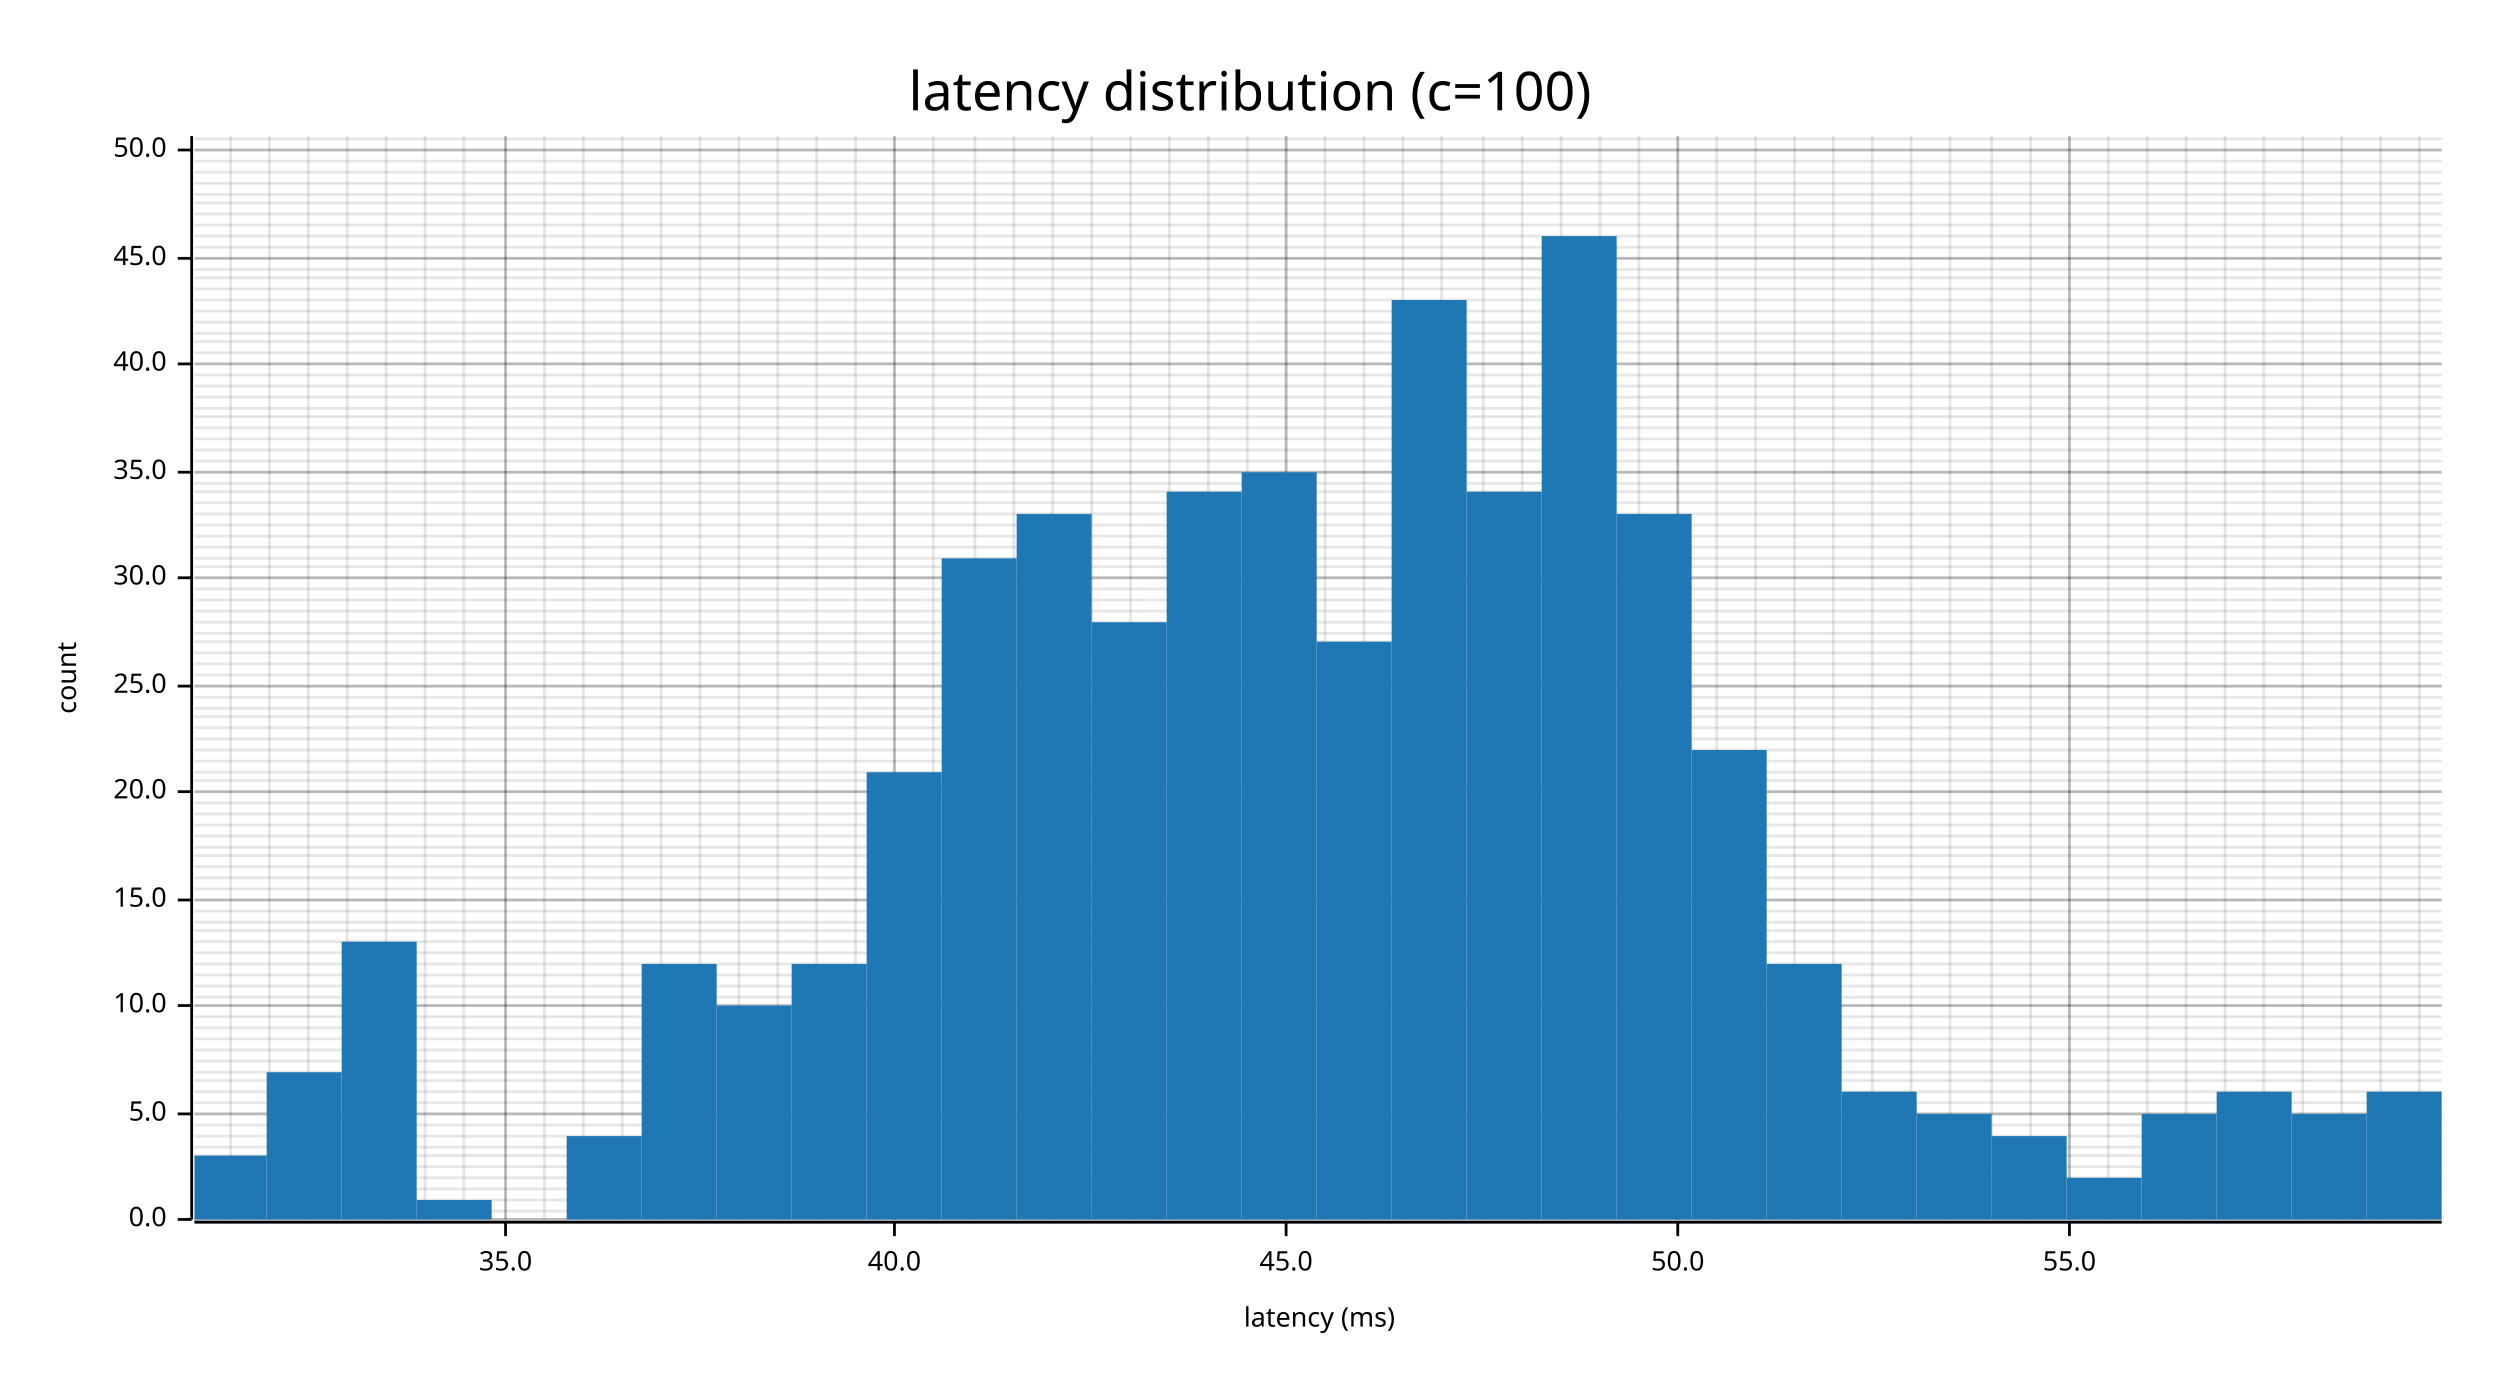
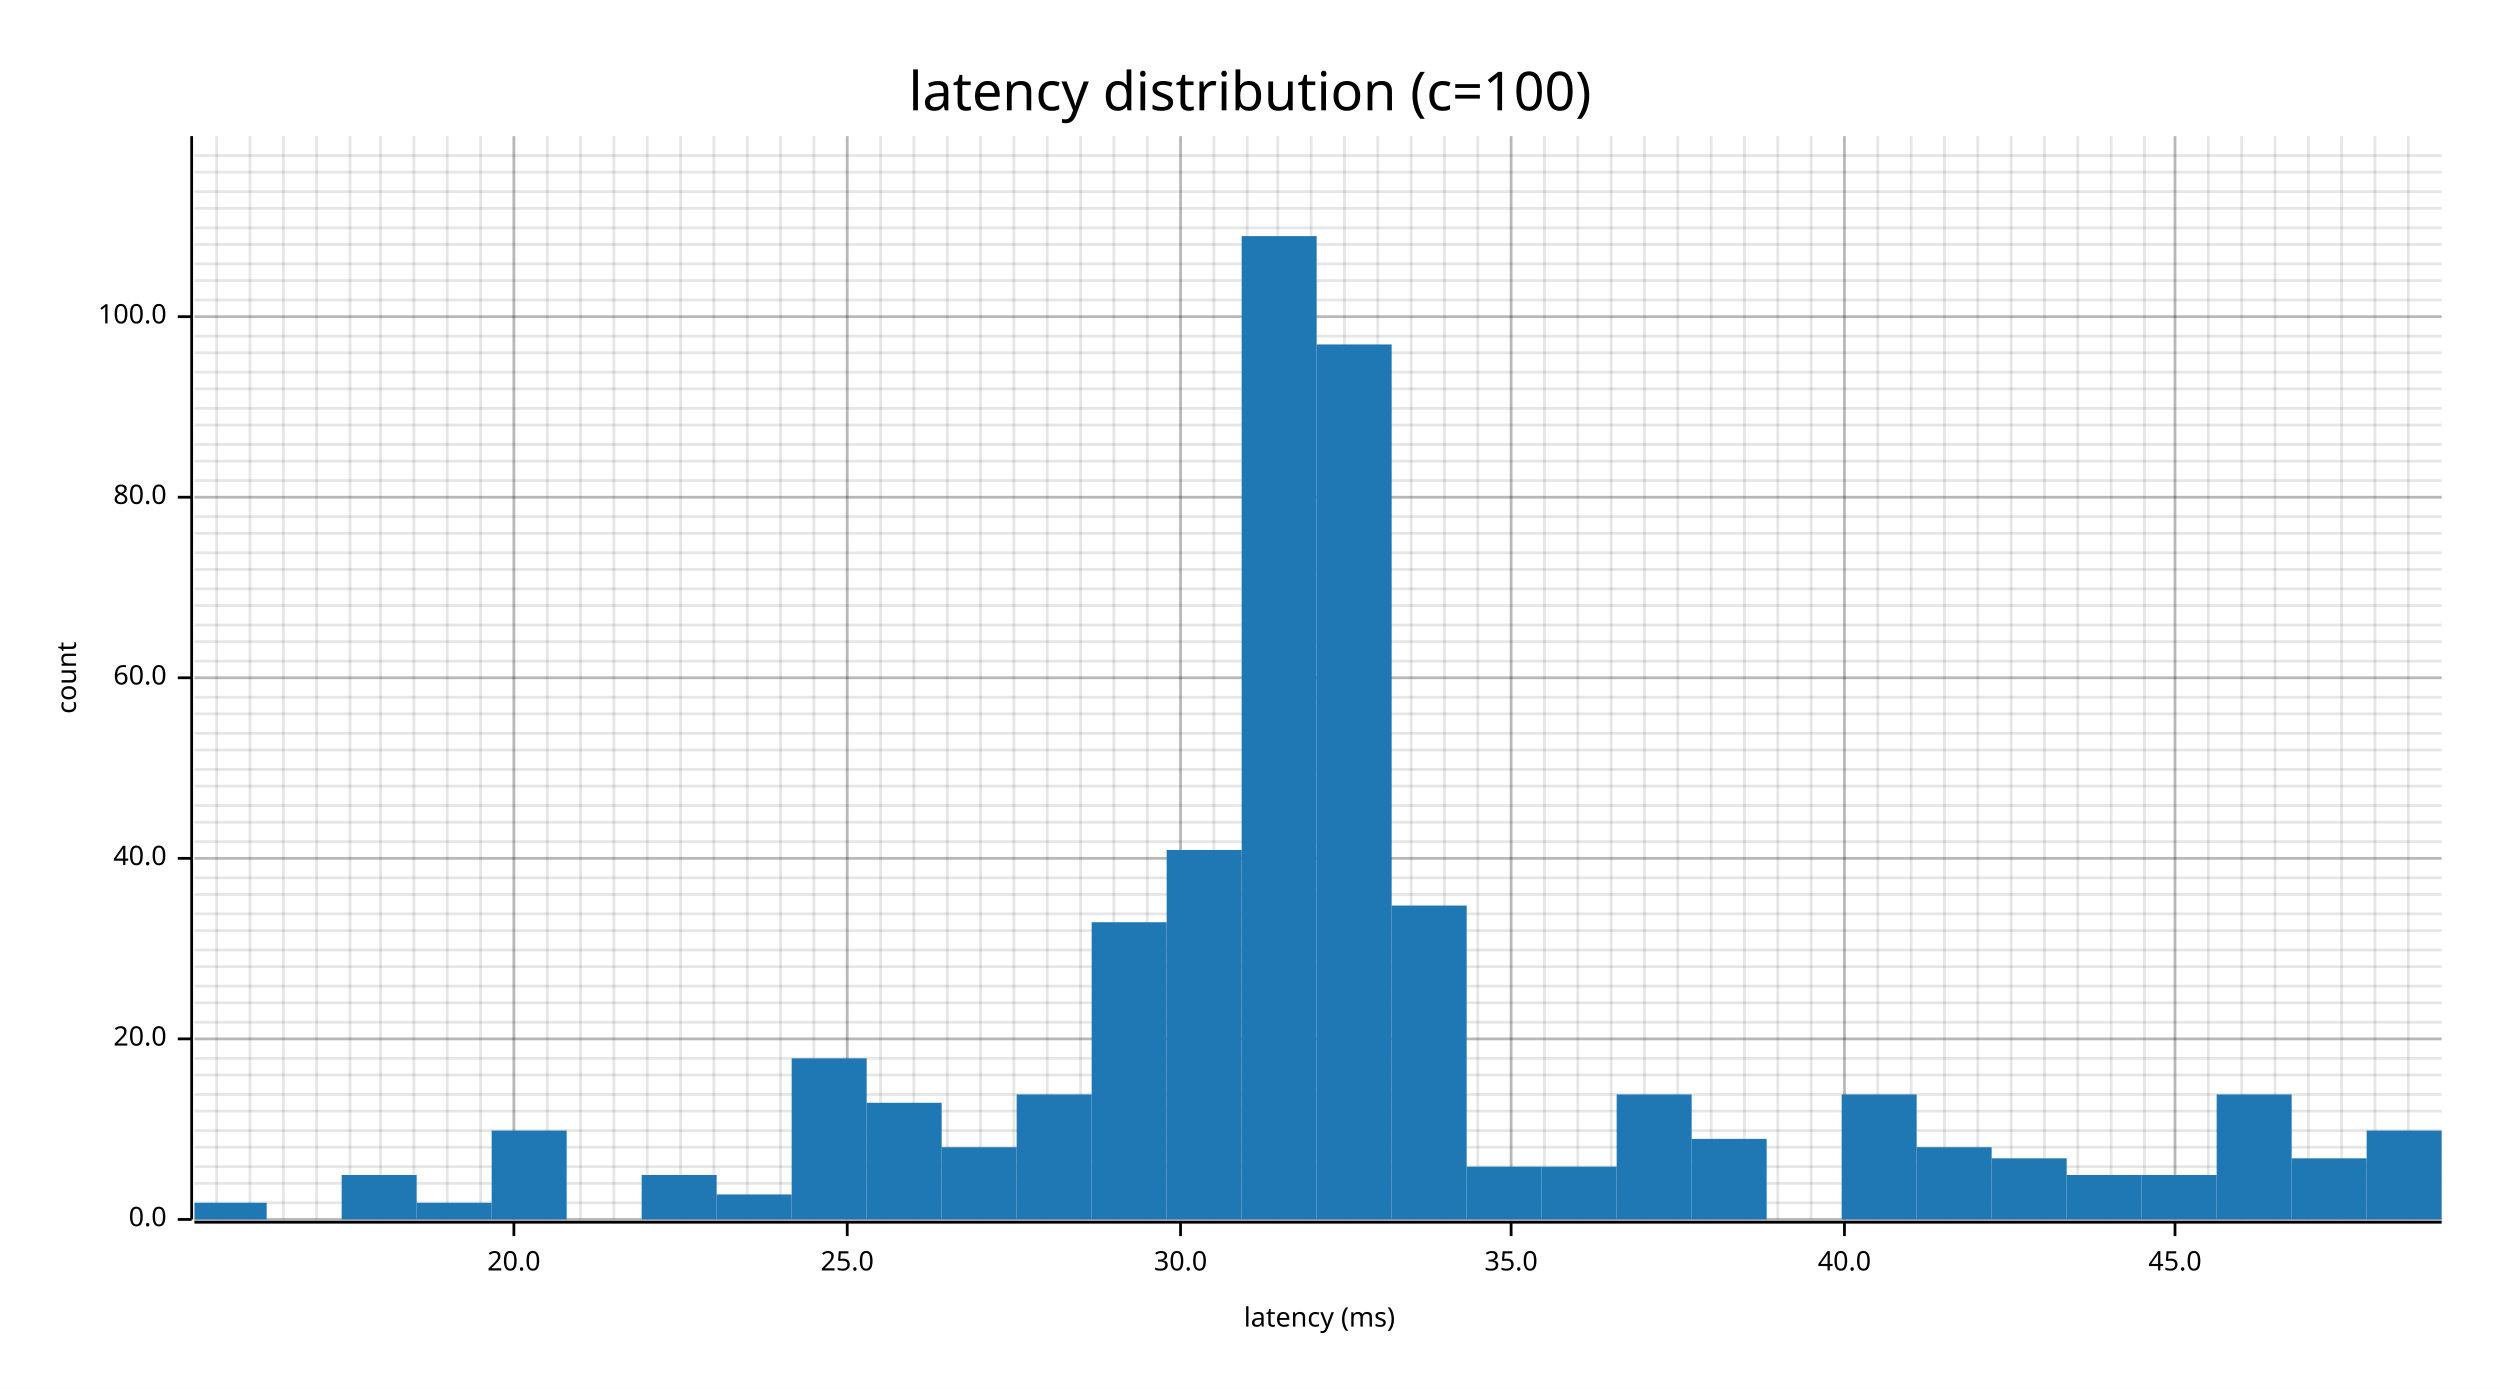
<svg xmlns="http://www.w3.org/2000/svg" width="900" height="500" viewBox="0 0 900 500">
  <rect x="0" y="0" width="900" height="500" opacity="1" fill="#FFFFFF" stroke="none" />
  <text x="450" y="25" dy="0.76em" text-anchor="middle" font-family="sans-serif" font-size="19.355" opacity="1" fill="#000000">
latency distribution (c=100)
</text>
-   <line opacity="0.1" stroke="#000000" stroke-width="1" x1="83" y1="439" x2="83" y2="49" />
-   <line opacity="0.1" stroke="#000000" stroke-width="1" x1="97" y1="439" x2="97" y2="49" />
-   <line opacity="0.1" stroke="#000000" stroke-width="1" x1="111" y1="439" x2="111" y2="49" />
-   <line opacity="0.1" stroke="#000000" stroke-width="1" x1="125" y1="439" x2="125" y2="49" />
-   <line opacity="0.1" stroke="#000000" stroke-width="1" x1="139" y1="439" x2="139" y2="49" />
-   <line opacity="0.1" stroke="#000000" stroke-width="1" x1="153" y1="439" x2="153" y2="49" />
-   <line opacity="0.1" stroke="#000000" stroke-width="1" x1="167" y1="439" x2="167" y2="49" />
-   <line opacity="0.1" stroke="#000000" stroke-width="1" x1="182" y1="439" x2="182" y2="49" />
-   <line opacity="0.1" stroke="#000000" stroke-width="1" x1="196" y1="439" x2="196" y2="49" />
-   <line opacity="0.1" stroke="#000000" stroke-width="1" x1="210" y1="439" x2="210" y2="49" />
-   <line opacity="0.1" stroke="#000000" stroke-width="1" x1="224" y1="439" x2="224" y2="49" />
-   <line opacity="0.1" stroke="#000000" stroke-width="1" x1="238" y1="439" x2="238" y2="49" />
-   <line opacity="0.1" stroke="#000000" stroke-width="1" x1="252" y1="439" x2="252" y2="49" />
-   <line opacity="0.1" stroke="#000000" stroke-width="1" x1="266" y1="439" x2="266" y2="49" />
-   <line opacity="0.1" stroke="#000000" stroke-width="1" x1="280" y1="439" x2="280" y2="49" />
-   <line opacity="0.1" stroke="#000000" stroke-width="1" x1="294" y1="439" x2="294" y2="49" />
-   <line opacity="0.1" stroke="#000000" stroke-width="1" x1="308" y1="439" x2="308" y2="49" />
-   <line opacity="0.1" stroke="#000000" stroke-width="1" x1="322" y1="439" x2="322" y2="49" />
-   <line opacity="0.1" stroke="#000000" stroke-width="1" x1="336" y1="439" x2="336" y2="49" />
-   <line opacity="0.1" stroke="#000000" stroke-width="1" x1="351" y1="439" x2="351" y2="49" />
+   <line opacity="0.1" stroke="#000000" stroke-width="1" x1="78" y1="439" x2="78" y2="49" />
+   <line opacity="0.1" stroke="#000000" stroke-width="1" x1="90" y1="439" x2="90" y2="49" />
+   <line opacity="0.1" stroke="#000000" stroke-width="1" x1="102" y1="439" x2="102" y2="49" />
+   <line opacity="0.1" stroke="#000000" stroke-width="1" x1="114" y1="439" x2="114" y2="49" />
+   <line opacity="0.1" stroke="#000000" stroke-width="1" x1="126" y1="439" x2="126" y2="49" />
+   <line opacity="0.1" stroke="#000000" stroke-width="1" x1="137" y1="439" x2="137" y2="49" />
+   <line opacity="0.1" stroke="#000000" stroke-width="1" x1="149" y1="439" x2="149" y2="49" />
+   <line opacity="0.1" stroke="#000000" stroke-width="1" x1="161" y1="439" x2="161" y2="49" />
+   <line opacity="0.1" stroke="#000000" stroke-width="1" x1="173" y1="439" x2="173" y2="49" />
+   <line opacity="0.1" stroke="#000000" stroke-width="1" x1="185" y1="439" x2="185" y2="49" />
+   <line opacity="0.1" stroke="#000000" stroke-width="1" x1="197" y1="439" x2="197" y2="49" />
+   <line opacity="0.1" stroke="#000000" stroke-width="1" x1="209" y1="439" x2="209" y2="49" />
+   <line opacity="0.1" stroke="#000000" stroke-width="1" x1="221" y1="439" x2="221" y2="49" />
+   <line opacity="0.1" stroke="#000000" stroke-width="1" x1="233" y1="439" x2="233" y2="49" />
+   <line opacity="0.1" stroke="#000000" stroke-width="1" x1="245" y1="439" x2="245" y2="49" />
+   <line opacity="0.1" stroke="#000000" stroke-width="1" x1="257" y1="439" x2="257" y2="49" />
+   <line opacity="0.1" stroke="#000000" stroke-width="1" x1="269" y1="439" x2="269" y2="49" />
+   <line opacity="0.1" stroke="#000000" stroke-width="1" x1="281" y1="439" x2="281" y2="49" />
+   <line opacity="0.1" stroke="#000000" stroke-width="1" x1="293" y1="439" x2="293" y2="49" />
+   <line opacity="0.1" stroke="#000000" stroke-width="1" x1="305" y1="439" x2="305" y2="49" />
+   <line opacity="0.1" stroke="#000000" stroke-width="1" x1="317" y1="439" x2="317" y2="49" />
+   <line opacity="0.1" stroke="#000000" stroke-width="1" x1="329" y1="439" x2="329" y2="49" />
+   <line opacity="0.1" stroke="#000000" stroke-width="1" x1="341" y1="439" x2="341" y2="49" />
+   <line opacity="0.1" stroke="#000000" stroke-width="1" x1="353" y1="439" x2="353" y2="49" />
  <line opacity="0.1" stroke="#000000" stroke-width="1" x1="365" y1="439" x2="365" y2="49" />
-   <line opacity="0.1" stroke="#000000" stroke-width="1" x1="379" y1="439" x2="379" y2="49" />
-   <line opacity="0.1" stroke="#000000" stroke-width="1" x1="393" y1="439" x2="393" y2="49" />
-   <line opacity="0.1" stroke="#000000" stroke-width="1" x1="407" y1="439" x2="407" y2="49" />
-   <line opacity="0.1" stroke="#000000" stroke-width="1" x1="421" y1="439" x2="421" y2="49" />
-   <line opacity="0.1" stroke="#000000" stroke-width="1" x1="435" y1="439" x2="435" y2="49" />
+   <line opacity="0.1" stroke="#000000" stroke-width="1" x1="377" y1="439" x2="377" y2="49" />
+   <line opacity="0.1" stroke="#000000" stroke-width="1" x1="389" y1="439" x2="389" y2="49" />
+   <line opacity="0.1" stroke="#000000" stroke-width="1" x1="401" y1="439" x2="401" y2="49" />
+   <line opacity="0.1" stroke="#000000" stroke-width="1" x1="413" y1="439" x2="413" y2="49" />
+   <line opacity="0.1" stroke="#000000" stroke-width="1" x1="425" y1="439" x2="425" y2="49" />
+   <line opacity="0.1" stroke="#000000" stroke-width="1" x1="437" y1="439" x2="437" y2="49" />
  <line opacity="0.1" stroke="#000000" stroke-width="1" x1="449" y1="439" x2="449" y2="49" />
-   <line opacity="0.1" stroke="#000000" stroke-width="1" x1="463" y1="439" x2="463" y2="49" />
-   <line opacity="0.1" stroke="#000000" stroke-width="1" x1="477" y1="439" x2="477" y2="49" />
-   <line opacity="0.1" stroke="#000000" stroke-width="1" x1="491" y1="439" x2="491" y2="49" />
-   <line opacity="0.1" stroke="#000000" stroke-width="1" x1="505" y1="439" x2="505" y2="49" />
-   <line opacity="0.1" stroke="#000000" stroke-width="1" x1="519" y1="439" x2="519" y2="49" />
-   <line opacity="0.1" stroke="#000000" stroke-width="1" x1="534" y1="439" x2="534" y2="49" />
-   <line opacity="0.1" stroke="#000000" stroke-width="1" x1="548" y1="439" x2="548" y2="49" />
-   <line opacity="0.1" stroke="#000000" stroke-width="1" x1="562" y1="439" x2="562" y2="49" />
-   <line opacity="0.1" stroke="#000000" stroke-width="1" x1="576" y1="439" x2="576" y2="49" />
-   <line opacity="0.1" stroke="#000000" stroke-width="1" x1="590" y1="439" x2="590" y2="49" />
+   <line opacity="0.1" stroke="#000000" stroke-width="1" x1="460" y1="439" x2="460" y2="49" />
+   <line opacity="0.1" stroke="#000000" stroke-width="1" x1="472" y1="439" x2="472" y2="49" />
+   <line opacity="0.1" stroke="#000000" stroke-width="1" x1="484" y1="439" x2="484" y2="49" />
+   <line opacity="0.1" stroke="#000000" stroke-width="1" x1="496" y1="439" x2="496" y2="49" />
+   <line opacity="0.1" stroke="#000000" stroke-width="1" x1="508" y1="439" x2="508" y2="49" />
+   <line opacity="0.1" stroke="#000000" stroke-width="1" x1="520" y1="439" x2="520" y2="49" />
+   <line opacity="0.1" stroke="#000000" stroke-width="1" x1="532" y1="439" x2="532" y2="49" />
+   <line opacity="0.1" stroke="#000000" stroke-width="1" x1="544" y1="439" x2="544" y2="49" />
+   <line opacity="0.1" stroke="#000000" stroke-width="1" x1="556" y1="439" x2="556" y2="49" />
+   <line opacity="0.1" stroke="#000000" stroke-width="1" x1="568" y1="439" x2="568" y2="49" />
+   <line opacity="0.1" stroke="#000000" stroke-width="1" x1="580" y1="439" x2="580" y2="49" />
+   <line opacity="0.1" stroke="#000000" stroke-width="1" x1="592" y1="439" x2="592" y2="49" />
  <line opacity="0.1" stroke="#000000" stroke-width="1" x1="604" y1="439" x2="604" y2="49" />
-   <line opacity="0.1" stroke="#000000" stroke-width="1" x1="618" y1="439" x2="618" y2="49" />
-   <line opacity="0.1" stroke="#000000" stroke-width="1" x1="632" y1="439" x2="632" y2="49" />
-   <line opacity="0.1" stroke="#000000" stroke-width="1" x1="646" y1="439" x2="646" y2="49" />
-   <line opacity="0.1" stroke="#000000" stroke-width="1" x1="660" y1="439" x2="660" y2="49" />
-   <line opacity="0.1" stroke="#000000" stroke-width="1" x1="674" y1="439" x2="674" y2="49" />
+   <line opacity="0.1" stroke="#000000" stroke-width="1" x1="616" y1="439" x2="616" y2="49" />
+   <line opacity="0.1" stroke="#000000" stroke-width="1" x1="628" y1="439" x2="628" y2="49" />
+   <line opacity="0.1" stroke="#000000" stroke-width="1" x1="640" y1="439" x2="640" y2="49" />
+   <line opacity="0.1" stroke="#000000" stroke-width="1" x1="652" y1="439" x2="652" y2="49" />
+   <line opacity="0.1" stroke="#000000" stroke-width="1" x1="664" y1="439" x2="664" y2="49" />
+   <line opacity="0.1" stroke="#000000" stroke-width="1" x1="676" y1="439" x2="676" y2="49" />
  <line opacity="0.1" stroke="#000000" stroke-width="1" x1="688" y1="439" x2="688" y2="49" />
-   <line opacity="0.1" stroke="#000000" stroke-width="1" x1="702" y1="439" x2="702" y2="49" />
-   <line opacity="0.1" stroke="#000000" stroke-width="1" x1="717" y1="439" x2="717" y2="49" />
-   <line opacity="0.1" stroke="#000000" stroke-width="1" x1="731" y1="439" x2="731" y2="49" />
-   <line opacity="0.1" stroke="#000000" stroke-width="1" x1="745" y1="439" x2="745" y2="49" />
-   <line opacity="0.1" stroke="#000000" stroke-width="1" x1="759" y1="439" x2="759" y2="49" />
-   <line opacity="0.1" stroke="#000000" stroke-width="1" x1="773" y1="439" x2="773" y2="49" />
-   <line opacity="0.1" stroke="#000000" stroke-width="1" x1="787" y1="439" x2="787" y2="49" />
-   <line opacity="0.1" stroke="#000000" stroke-width="1" x1="801" y1="439" x2="801" y2="49" />
-   <line opacity="0.1" stroke="#000000" stroke-width="1" x1="815" y1="439" x2="815" y2="49" />
-   <line opacity="0.1" stroke="#000000" stroke-width="1" x1="829" y1="439" x2="829" y2="49" />
+   <line opacity="0.1" stroke="#000000" stroke-width="1" x1="700" y1="439" x2="700" y2="49" />
+   <line opacity="0.1" stroke="#000000" stroke-width="1" x1="712" y1="439" x2="712" y2="49" />
+   <line opacity="0.1" stroke="#000000" stroke-width="1" x1="724" y1="439" x2="724" y2="49" />
+   <line opacity="0.1" stroke="#000000" stroke-width="1" x1="736" y1="439" x2="736" y2="49" />
+   <line opacity="0.1" stroke="#000000" stroke-width="1" x1="748" y1="439" x2="748" y2="49" />
+   <line opacity="0.1" stroke="#000000" stroke-width="1" x1="760" y1="439" x2="760" y2="49" />
+   <line opacity="0.1" stroke="#000000" stroke-width="1" x1="772" y1="439" x2="772" y2="49" />
+   <line opacity="0.1" stroke="#000000" stroke-width="1" x1="783" y1="439" x2="783" y2="49" />
+   <line opacity="0.1" stroke="#000000" stroke-width="1" x1="795" y1="439" x2="795" y2="49" />
+   <line opacity="0.1" stroke="#000000" stroke-width="1" x1="807" y1="439" x2="807" y2="49" />
+   <line opacity="0.1" stroke="#000000" stroke-width="1" x1="819" y1="439" x2="819" y2="49" />
+   <line opacity="0.1" stroke="#000000" stroke-width="1" x1="831" y1="439" x2="831" y2="49" />
  <line opacity="0.1" stroke="#000000" stroke-width="1" x1="843" y1="439" x2="843" y2="49" />
-   <line opacity="0.1" stroke="#000000" stroke-width="1" x1="857" y1="439" x2="857" y2="49" />
-   <line opacity="0.1" stroke="#000000" stroke-width="1" x1="871" y1="439" x2="871" y2="49" />
+   <line opacity="0.1" stroke="#000000" stroke-width="1" x1="855" y1="439" x2="855" y2="49" />
+   <line opacity="0.1" stroke="#000000" stroke-width="1" x1="867" y1="439" x2="867" y2="49" />
  <line opacity="0.1" stroke="#000000" stroke-width="1" x1="70" y1="439" x2="879" y2="439" />
-   <line opacity="0.1" stroke="#000000" stroke-width="1" x1="70" y1="436" x2="879" y2="436" />
-   <line opacity="0.1" stroke="#000000" stroke-width="1" x1="70" y1="432" x2="879" y2="432" />
-   <line opacity="0.1" stroke="#000000" stroke-width="1" x1="70" y1="428" x2="879" y2="428" />
-   <line opacity="0.1" stroke="#000000" stroke-width="1" x1="70" y1="424" x2="879" y2="424" />
+   <line opacity="0.1" stroke="#000000" stroke-width="1" x1="70" y1="433" x2="879" y2="433" />
+   <line opacity="0.1" stroke="#000000" stroke-width="1" x1="70" y1="426" x2="879" y2="426" />
  <line opacity="0.1" stroke="#000000" stroke-width="1" x1="70" y1="420" x2="879" y2="420" />
-   <line opacity="0.1" stroke="#000000" stroke-width="1" x1="70" y1="416" x2="879" y2="416" />
  <line opacity="0.1" stroke="#000000" stroke-width="1" x1="70" y1="413" x2="879" y2="413" />
-   <line opacity="0.1" stroke="#000000" stroke-width="1" x1="70" y1="409" x2="879" y2="409" />
-   <line opacity="0.1" stroke="#000000" stroke-width="1" x1="70" y1="405" x2="879" y2="405" />
-   <line opacity="0.1" stroke="#000000" stroke-width="1" x1="70" y1="401" x2="879" y2="401" />
-   <line opacity="0.1" stroke="#000000" stroke-width="1" x1="70" y1="397" x2="879" y2="397" />
-   <line opacity="0.1" stroke="#000000" stroke-width="1" x1="70" y1="393" x2="879" y2="393" />
-   <line opacity="0.1" stroke="#000000" stroke-width="1" x1="70" y1="389" x2="879" y2="389" />
-   <line opacity="0.1" stroke="#000000" stroke-width="1" x1="70" y1="386" x2="879" y2="386" />
-   <line opacity="0.1" stroke="#000000" stroke-width="1" x1="70" y1="382" x2="879" y2="382" />
-   <line opacity="0.1" stroke="#000000" stroke-width="1" x1="70" y1="378" x2="879" y2="378" />
+   <line opacity="0.1" stroke="#000000" stroke-width="1" x1="70" y1="407" x2="879" y2="407" />
+   <line opacity="0.1" stroke="#000000" stroke-width="1" x1="70" y1="400" x2="879" y2="400" />
+   <line opacity="0.1" stroke="#000000" stroke-width="1" x1="70" y1="394" x2="879" y2="394" />
+   <line opacity="0.1" stroke="#000000" stroke-width="1" x1="70" y1="387" x2="879" y2="387" />
+   <line opacity="0.1" stroke="#000000" stroke-width="1" x1="70" y1="381" x2="879" y2="381" />
  <line opacity="0.1" stroke="#000000" stroke-width="1" x1="70" y1="374" x2="879" y2="374" />
-   <line opacity="0.1" stroke="#000000" stroke-width="1" x1="70" y1="370" x2="879" y2="370" />
-   <line opacity="0.1" stroke="#000000" stroke-width="1" x1="70" y1="366" x2="879" y2="366" />
-   <line opacity="0.1" stroke="#000000" stroke-width="1" x1="70" y1="362" x2="879" y2="362" />
-   <line opacity="0.1" stroke="#000000" stroke-width="1" x1="70" y1="359" x2="879" y2="359" />
+   <line opacity="0.1" stroke="#000000" stroke-width="1" x1="70" y1="368" x2="879" y2="368" />
+   <line opacity="0.1" stroke="#000000" stroke-width="1" x1="70" y1="361" x2="879" y2="361" />
  <line opacity="0.1" stroke="#000000" stroke-width="1" x1="70" y1="355" x2="879" y2="355" />
-   <line opacity="0.1" stroke="#000000" stroke-width="1" x1="70" y1="351" x2="879" y2="351" />
-   <line opacity="0.1" stroke="#000000" stroke-width="1" x1="70" y1="347" x2="879" y2="347" />
-   <line opacity="0.1" stroke="#000000" stroke-width="1" x1="70" y1="343" x2="879" y2="343" />
-   <line opacity="0.1" stroke="#000000" stroke-width="1" x1="70" y1="339" x2="879" y2="339" />
+   <line opacity="0.1" stroke="#000000" stroke-width="1" x1="70" y1="348" x2="879" y2="348" />
+   <line opacity="0.1" stroke="#000000" stroke-width="1" x1="70" y1="342" x2="879" y2="342" />
  <line opacity="0.1" stroke="#000000" stroke-width="1" x1="70" y1="335" x2="879" y2="335" />
-   <line opacity="0.1" stroke="#000000" stroke-width="1" x1="70" y1="332" x2="879" y2="332" />
-   <line opacity="0.1" stroke="#000000" stroke-width="1" x1="70" y1="328" x2="879" y2="328" />
-   <line opacity="0.1" stroke="#000000" stroke-width="1" x1="70" y1="324" x2="879" y2="324" />
-   <line opacity="0.1" stroke="#000000" stroke-width="1" x1="70" y1="320" x2="879" y2="320" />
+   <line opacity="0.1" stroke="#000000" stroke-width="1" x1="70" y1="329" x2="879" y2="329" />
+   <line opacity="0.1" stroke="#000000" stroke-width="1" x1="70" y1="322" x2="879" y2="322" />
  <line opacity="0.1" stroke="#000000" stroke-width="1" x1="70" y1="316" x2="879" y2="316" />
-   <line opacity="0.1" stroke="#000000" stroke-width="1" x1="70" y1="312" x2="879" y2="312" />
-   <line opacity="0.1" stroke="#000000" stroke-width="1" x1="70" y1="308" x2="879" y2="308" />
-   <line opacity="0.1" stroke="#000000" stroke-width="1" x1="70" y1="305" x2="879" y2="305" />
-   <line opacity="0.1" stroke="#000000" stroke-width="1" x1="70" y1="301" x2="879" y2="301" />
-   <line opacity="0.1" stroke="#000000" stroke-width="1" x1="70" y1="297" x2="879" y2="297" />
-   <line opacity="0.1" stroke="#000000" stroke-width="1" x1="70" y1="293" x2="879" y2="293" />
-   <line opacity="0.1" stroke="#000000" stroke-width="1" x1="70" y1="289" x2="879" y2="289" />
-   <line opacity="0.1" stroke="#000000" stroke-width="1" x1="70" y1="285" x2="879" y2="285" />
-   <line opacity="0.1" stroke="#000000" stroke-width="1" x1="70" y1="281" x2="879" y2="281" />
-   <line opacity="0.1" stroke="#000000" stroke-width="1" x1="70" y1="278" x2="879" y2="278" />
-   <line opacity="0.1" stroke="#000000" stroke-width="1" x1="70" y1="274" x2="879" y2="274" />
+   <line opacity="0.1" stroke="#000000" stroke-width="1" x1="70" y1="309" x2="879" y2="309" />
+   <line opacity="0.1" stroke="#000000" stroke-width="1" x1="70" y1="303" x2="879" y2="303" />
+   <line opacity="0.1" stroke="#000000" stroke-width="1" x1="70" y1="296" x2="879" y2="296" />
+   <line opacity="0.1" stroke="#000000" stroke-width="1" x1="70" y1="290" x2="879" y2="290" />
+   <line opacity="0.1" stroke="#000000" stroke-width="1" x1="70" y1="283" x2="879" y2="283" />
+   <line opacity="0.1" stroke="#000000" stroke-width="1" x1="70" y1="277" x2="879" y2="277" />
  <line opacity="0.1" stroke="#000000" stroke-width="1" x1="70" y1="270" x2="879" y2="270" />
-   <line opacity="0.1" stroke="#000000" stroke-width="1" x1="70" y1="266" x2="879" y2="266" />
-   <line opacity="0.1" stroke="#000000" stroke-width="1" x1="70" y1="262" x2="879" y2="262" />
-   <line opacity="0.1" stroke="#000000" stroke-width="1" x1="70" y1="258" x2="879" y2="258" />
-   <line opacity="0.1" stroke="#000000" stroke-width="1" x1="70" y1="255" x2="879" y2="255" />
+   <line opacity="0.1" stroke="#000000" stroke-width="1" x1="70" y1="264" x2="879" y2="264" />
+   <line opacity="0.1" stroke="#000000" stroke-width="1" x1="70" y1="257" x2="879" y2="257" />
  <line opacity="0.1" stroke="#000000" stroke-width="1" x1="70" y1="251" x2="879" y2="251" />
-   <line opacity="0.1" stroke="#000000" stroke-width="1" x1="70" y1="247" x2="879" y2="247" />
-   <line opacity="0.1" stroke="#000000" stroke-width="1" x1="70" y1="243" x2="879" y2="243" />
-   <line opacity="0.1" stroke="#000000" stroke-width="1" x1="70" y1="239" x2="879" y2="239" />
-   <line opacity="0.1" stroke="#000000" stroke-width="1" x1="70" y1="235" x2="879" y2="235" />
+   <line opacity="0.1" stroke="#000000" stroke-width="1" x1="70" y1="244" x2="879" y2="244" />
+   <line opacity="0.1" stroke="#000000" stroke-width="1" x1="70" y1="238" x2="879" y2="238" />
  <line opacity="0.1" stroke="#000000" stroke-width="1" x1="70" y1="231" x2="879" y2="231" />
-   <line opacity="0.1" stroke="#000000" stroke-width="1" x1="70" y1="228" x2="879" y2="228" />
-   <line opacity="0.1" stroke="#000000" stroke-width="1" x1="70" y1="224" x2="879" y2="224" />
-   <line opacity="0.1" stroke="#000000" stroke-width="1" x1="70" y1="220" x2="879" y2="220" />
-   <line opacity="0.1" stroke="#000000" stroke-width="1" x1="70" y1="216" x2="879" y2="216" />
+   <line opacity="0.1" stroke="#000000" stroke-width="1" x1="70" y1="225" x2="879" y2="225" />
+   <line opacity="0.1" stroke="#000000" stroke-width="1" x1="70" y1="218" x2="879" y2="218" />
  <line opacity="0.1" stroke="#000000" stroke-width="1" x1="70" y1="212" x2="879" y2="212" />
-   <line opacity="0.1" stroke="#000000" stroke-width="1" x1="70" y1="208" x2="879" y2="208" />
-   <line opacity="0.1" stroke="#000000" stroke-width="1" x1="70" y1="204" x2="879" y2="204" />
-   <line opacity="0.1" stroke="#000000" stroke-width="1" x1="70" y1="201" x2="879" y2="201" />
-   <line opacity="0.1" stroke="#000000" stroke-width="1" x1="70" y1="197" x2="879" y2="197" />
-   <line opacity="0.1" stroke="#000000" stroke-width="1" x1="70" y1="193" x2="879" y2="193" />
-   <line opacity="0.1" stroke="#000000" stroke-width="1" x1="70" y1="189" x2="879" y2="189" />
-   <line opacity="0.1" stroke="#000000" stroke-width="1" x1="70" y1="185" x2="879" y2="185" />
-   <line opacity="0.1" stroke="#000000" stroke-width="1" x1="70" y1="181" x2="879" y2="181" />
-   <line opacity="0.1" stroke="#000000" stroke-width="1" x1="70" y1="177" x2="879" y2="177" />
-   <line opacity="0.1" stroke="#000000" stroke-width="1" x1="70" y1="174" x2="879" y2="174" />
-   <line opacity="0.1" stroke="#000000" stroke-width="1" x1="70" y1="170" x2="879" y2="170" />
+   <line opacity="0.1" stroke="#000000" stroke-width="1" x1="70" y1="205" x2="879" y2="205" />
+   <line opacity="0.1" stroke="#000000" stroke-width="1" x1="70" y1="199" x2="879" y2="199" />
+   <line opacity="0.1" stroke="#000000" stroke-width="1" x1="70" y1="192" x2="879" y2="192" />
+   <line opacity="0.1" stroke="#000000" stroke-width="1" x1="70" y1="186" x2="879" y2="186" />
+   <line opacity="0.1" stroke="#000000" stroke-width="1" x1="70" y1="179" x2="879" y2="179" />
+   <line opacity="0.1" stroke="#000000" stroke-width="1" x1="70" y1="173" x2="879" y2="173" />
  <line opacity="0.1" stroke="#000000" stroke-width="1" x1="70" y1="166" x2="879" y2="166" />
-   <line opacity="0.1" stroke="#000000" stroke-width="1" x1="70" y1="162" x2="879" y2="162" />
-   <line opacity="0.1" stroke="#000000" stroke-width="1" x1="70" y1="158" x2="879" y2="158" />
-   <line opacity="0.1" stroke="#000000" stroke-width="1" x1="70" y1="154" x2="879" y2="154" />
-   <line opacity="0.1" stroke="#000000" stroke-width="1" x1="70" y1="150" x2="879" y2="150" />
+   <line opacity="0.1" stroke="#000000" stroke-width="1" x1="70" y1="160" x2="879" y2="160" />
+   <line opacity="0.1" stroke="#000000" stroke-width="1" x1="70" y1="153" x2="879" y2="153" />
  <line opacity="0.1" stroke="#000000" stroke-width="1" x1="70" y1="147" x2="879" y2="147" />
-   <line opacity="0.1" stroke="#000000" stroke-width="1" x1="70" y1="143" x2="879" y2="143" />
-   <line opacity="0.1" stroke="#000000" stroke-width="1" x1="70" y1="139" x2="879" y2="139" />
-   <line opacity="0.1" stroke="#000000" stroke-width="1" x1="70" y1="135" x2="879" y2="135" />
-   <line opacity="0.1" stroke="#000000" stroke-width="1" x1="70" y1="131" x2="879" y2="131" />
+   <line opacity="0.1" stroke="#000000" stroke-width="1" x1="70" y1="140" x2="879" y2="140" />
+   <line opacity="0.1" stroke="#000000" stroke-width="1" x1="70" y1="134" x2="879" y2="134" />
  <line opacity="0.1" stroke="#000000" stroke-width="1" x1="70" y1="127" x2="879" y2="127" />
-   <line opacity="0.1" stroke="#000000" stroke-width="1" x1="70" y1="123" x2="879" y2="123" />
-   <line opacity="0.1" stroke="#000000" stroke-width="1" x1="70" y1="120" x2="879" y2="120" />
-   <line opacity="0.1" stroke="#000000" stroke-width="1" x1="70" y1="116" x2="879" y2="116" />
-   <line opacity="0.1" stroke="#000000" stroke-width="1" x1="70" y1="112" x2="879" y2="112" />
+   <line opacity="0.1" stroke="#000000" stroke-width="1" x1="70" y1="121" x2="879" y2="121" />
+   <line opacity="0.1" stroke="#000000" stroke-width="1" x1="70" y1="114" x2="879" y2="114" />
  <line opacity="0.1" stroke="#000000" stroke-width="1" x1="70" y1="108" x2="879" y2="108" />
-   <line opacity="0.1" stroke="#000000" stroke-width="1" x1="70" y1="104" x2="879" y2="104" />
-   <line opacity="0.1" stroke="#000000" stroke-width="1" x1="70" y1="100" x2="879" y2="100" />
-   <line opacity="0.1" stroke="#000000" stroke-width="1" x1="70" y1="97" x2="879" y2="97" />
-   <line opacity="0.1" stroke="#000000" stroke-width="1" x1="70" y1="93" x2="879" y2="93" />
-   <line opacity="0.1" stroke="#000000" stroke-width="1" x1="70" y1="89" x2="879" y2="89" />
-   <line opacity="0.1" stroke="#000000" stroke-width="1" x1="70" y1="85" x2="879" y2="85" />
-   <line opacity="0.1" stroke="#000000" stroke-width="1" x1="70" y1="81" x2="879" y2="81" />
-   <line opacity="0.1" stroke="#000000" stroke-width="1" x1="70" y1="77" x2="879" y2="77" />
-   <line opacity="0.1" stroke="#000000" stroke-width="1" x1="70" y1="73" x2="879" y2="73" />
-   <line opacity="0.1" stroke="#000000" stroke-width="1" x1="70" y1="70" x2="879" y2="70" />
-   <line opacity="0.1" stroke="#000000" stroke-width="1" x1="70" y1="66" x2="879" y2="66" />
+   <line opacity="0.1" stroke="#000000" stroke-width="1" x1="70" y1="101" x2="879" y2="101" />
+   <line opacity="0.1" stroke="#000000" stroke-width="1" x1="70" y1="95" x2="879" y2="95" />
+   <line opacity="0.1" stroke="#000000" stroke-width="1" x1="70" y1="88" x2="879" y2="88" />
+   <line opacity="0.1" stroke="#000000" stroke-width="1" x1="70" y1="82" x2="879" y2="82" />
+   <line opacity="0.1" stroke="#000000" stroke-width="1" x1="70" y1="75" x2="879" y2="75" />
+   <line opacity="0.1" stroke="#000000" stroke-width="1" x1="70" y1="69" x2="879" y2="69" />
  <line opacity="0.1" stroke="#000000" stroke-width="1" x1="70" y1="62" x2="879" y2="62" />
-   <line opacity="0.1" stroke="#000000" stroke-width="1" x1="70" y1="58" x2="879" y2="58" />
-   <line opacity="0.1" stroke="#000000" stroke-width="1" x1="70" y1="54" x2="879" y2="54" />
-   <line opacity="0.1" stroke="#000000" stroke-width="1" x1="70" y1="50" x2="879" y2="50" />
+   <line opacity="0.1" stroke="#000000" stroke-width="1" x1="70" y1="56" x2="879" y2="56" />
  <text x="20" y="244" dy="0.76em" text-anchor="middle" font-family="sans-serif" font-size="9.677" opacity="1" fill="#000000" transform="rotate(270, 20, 244)">
count
</text>
  <text x="475" y="480" dy="-0.5ex" text-anchor="middle" font-family="sans-serif" font-size="9.677" opacity="1" fill="#000000">
latency (ms)
</text>
-   <line opacity="0.2" stroke="#000000" stroke-width="1" x1="182" y1="439" x2="182" y2="49" />
-   <line opacity="0.2" stroke="#000000" stroke-width="1" x1="322" y1="439" x2="322" y2="49" />
-   <line opacity="0.2" stroke="#000000" stroke-width="1" x1="463" y1="439" x2="463" y2="49" />
-   <line opacity="0.2" stroke="#000000" stroke-width="1" x1="604" y1="439" x2="604" y2="49" />
-   <line opacity="0.2" stroke="#000000" stroke-width="1" x1="745" y1="439" x2="745" y2="49" />
+   <line opacity="0.2" stroke="#000000" stroke-width="1" x1="185" y1="439" x2="185" y2="49" />
+   <line opacity="0.2" stroke="#000000" stroke-width="1" x1="305" y1="439" x2="305" y2="49" />
+   <line opacity="0.2" stroke="#000000" stroke-width="1" x1="425" y1="439" x2="425" y2="49" />
+   <line opacity="0.2" stroke="#000000" stroke-width="1" x1="544" y1="439" x2="544" y2="49" />
+   <line opacity="0.2" stroke="#000000" stroke-width="1" x1="664" y1="439" x2="664" y2="49" />
+   <line opacity="0.2" stroke="#000000" stroke-width="1" x1="783" y1="439" x2="783" y2="49" />
  <line opacity="0.2" stroke="#000000" stroke-width="1" x1="70" y1="439" x2="879" y2="439" />
-   <line opacity="0.2" stroke="#000000" stroke-width="1" x1="70" y1="401" x2="879" y2="401" />
-   <line opacity="0.2" stroke="#000000" stroke-width="1" x1="70" y1="362" x2="879" y2="362" />
-   <line opacity="0.2" stroke="#000000" stroke-width="1" x1="70" y1="324" x2="879" y2="324" />
-   <line opacity="0.2" stroke="#000000" stroke-width="1" x1="70" y1="285" x2="879" y2="285" />
-   <line opacity="0.2" stroke="#000000" stroke-width="1" x1="70" y1="247" x2="879" y2="247" />
-   <line opacity="0.2" stroke="#000000" stroke-width="1" x1="70" y1="208" x2="879" y2="208" />
-   <line opacity="0.2" stroke="#000000" stroke-width="1" x1="70" y1="170" x2="879" y2="170" />
-   <line opacity="0.2" stroke="#000000" stroke-width="1" x1="70" y1="131" x2="879" y2="131" />
-   <line opacity="0.2" stroke="#000000" stroke-width="1" x1="70" y1="93" x2="879" y2="93" />
-   <line opacity="0.2" stroke="#000000" stroke-width="1" x1="70" y1="54" x2="879" y2="54" />
+   <line opacity="0.2" stroke="#000000" stroke-width="1" x1="70" y1="374" x2="879" y2="374" />
+   <line opacity="0.2" stroke="#000000" stroke-width="1" x1="70" y1="309" x2="879" y2="309" />
+   <line opacity="0.2" stroke="#000000" stroke-width="1" x1="70" y1="244" x2="879" y2="244" />
+   <line opacity="0.2" stroke="#000000" stroke-width="1" x1="70" y1="179" x2="879" y2="179" />
+   <line opacity="0.2" stroke="#000000" stroke-width="1" x1="70" y1="114" x2="879" y2="114" />
  <polyline fill="none" opacity="1" stroke="#000000" stroke-width="1" points="69,49 69,439 " />
  <text x="60" y="439" dy="0.5ex" text-anchor="end" font-family="sans-serif" font-size="9.677" opacity="1" fill="#000000">
0.0
</text>
  <polyline fill="none" opacity="1" stroke="#000000" stroke-width="1" points="64,439 69,439 " />
-   <text x="60" y="401" dy="0.5ex" text-anchor="end" font-family="sans-serif" font-size="9.677" opacity="1" fill="#000000">
- 5.0
- </text>
-   <polyline fill="none" opacity="1" stroke="#000000" stroke-width="1" points="64,401 69,401 " />
-   <text x="60" y="362" dy="0.5ex" text-anchor="end" font-family="sans-serif" font-size="9.677" opacity="1" fill="#000000">
- 10.0
- </text>
-   <polyline fill="none" opacity="1" stroke="#000000" stroke-width="1" points="64,362 69,362 " />
-   <text x="60" y="324" dy="0.5ex" text-anchor="end" font-family="sans-serif" font-size="9.677" opacity="1" fill="#000000">
- 15.0
- </text>
-   <polyline fill="none" opacity="1" stroke="#000000" stroke-width="1" points="64,324 69,324 " />
-   <text x="60" y="285" dy="0.5ex" text-anchor="end" font-family="sans-serif" font-size="9.677" opacity="1" fill="#000000">
+   <text x="60" y="374" dy="0.5ex" text-anchor="end" font-family="sans-serif" font-size="9.677" opacity="1" fill="#000000">
20.0
</text>
-   <polyline fill="none" opacity="1" stroke="#000000" stroke-width="1" points="64,285 69,285 " />
-   <text x="60" y="247" dy="0.5ex" text-anchor="end" font-family="sans-serif" font-size="9.677" opacity="1" fill="#000000">
+   <polyline fill="none" opacity="1" stroke="#000000" stroke-width="1" points="64,374 69,374 " />
+   <text x="60" y="309" dy="0.5ex" text-anchor="end" font-family="sans-serif" font-size="9.677" opacity="1" fill="#000000">
+ 40.0
+ </text>
+   <polyline fill="none" opacity="1" stroke="#000000" stroke-width="1" points="64,309 69,309 " />
+   <text x="60" y="244" dy="0.5ex" text-anchor="end" font-family="sans-serif" font-size="9.677" opacity="1" fill="#000000">
+ 60.0
+ </text>
+   <polyline fill="none" opacity="1" stroke="#000000" stroke-width="1" points="64,244 69,244 " />
+   <text x="60" y="179" dy="0.5ex" text-anchor="end" font-family="sans-serif" font-size="9.677" opacity="1" fill="#000000">
+ 80.0
+ </text>
+   <polyline fill="none" opacity="1" stroke="#000000" stroke-width="1" points="64,179 69,179 " />
+   <text x="60" y="114" dy="0.5ex" text-anchor="end" font-family="sans-serif" font-size="9.677" opacity="1" fill="#000000">
+ 100.0
+ </text>
+   <polyline fill="none" opacity="1" stroke="#000000" stroke-width="1" points="64,114 69,114 " />
+   <polyline fill="none" opacity="1" stroke="#000000" stroke-width="1" points="70,440 879,440 " />
+   <text x="185" y="450" dy="0.76em" text-anchor="middle" font-family="sans-serif" font-size="9.677" opacity="1" fill="#000000">
+ 20.0
+ </text>
+   <polyline fill="none" opacity="1" stroke="#000000" stroke-width="1" points="185,440 185,445 " />
+   <text x="305" y="450" dy="0.76em" text-anchor="middle" font-family="sans-serif" font-size="9.677" opacity="1" fill="#000000">
25.0
</text>
-   <polyline fill="none" opacity="1" stroke="#000000" stroke-width="1" points="64,247 69,247 " />
-   <text x="60" y="208" dy="0.5ex" text-anchor="end" font-family="sans-serif" font-size="9.677" opacity="1" fill="#000000">
+   <polyline fill="none" opacity="1" stroke="#000000" stroke-width="1" points="305,440 305,445 " />
+   <text x="425" y="450" dy="0.76em" text-anchor="middle" font-family="sans-serif" font-size="9.677" opacity="1" fill="#000000">
30.0
</text>
-   <polyline fill="none" opacity="1" stroke="#000000" stroke-width="1" points="64,208 69,208 " />
-   <text x="60" y="170" dy="0.5ex" text-anchor="end" font-family="sans-serif" font-size="9.677" opacity="1" fill="#000000">
+   <polyline fill="none" opacity="1" stroke="#000000" stroke-width="1" points="425,440 425,445 " />
+   <text x="544" y="450" dy="0.76em" text-anchor="middle" font-family="sans-serif" font-size="9.677" opacity="1" fill="#000000">
35.0
</text>
-   <polyline fill="none" opacity="1" stroke="#000000" stroke-width="1" points="64,170 69,170 " />
-   <text x="60" y="131" dy="0.5ex" text-anchor="end" font-family="sans-serif" font-size="9.677" opacity="1" fill="#000000">
+   <polyline fill="none" opacity="1" stroke="#000000" stroke-width="1" points="544,440 544,445 " />
+   <text x="664" y="450" dy="0.76em" text-anchor="middle" font-family="sans-serif" font-size="9.677" opacity="1" fill="#000000">
40.0
</text>
-   <polyline fill="none" opacity="1" stroke="#000000" stroke-width="1" points="64,131 69,131 " />
-   <text x="60" y="93" dy="0.5ex" text-anchor="end" font-family="sans-serif" font-size="9.677" opacity="1" fill="#000000">
+   <polyline fill="none" opacity="1" stroke="#000000" stroke-width="1" points="664,440 664,445 " />
+   <text x="783" y="450" dy="0.76em" text-anchor="middle" font-family="sans-serif" font-size="9.677" opacity="1" fill="#000000">
45.0
</text>
-   <polyline fill="none" opacity="1" stroke="#000000" stroke-width="1" points="64,93 69,93 " />
-   <text x="60" y="54" dy="0.5ex" text-anchor="end" font-family="sans-serif" font-size="9.677" opacity="1" fill="#000000">
- 50.0
- </text>
-   <polyline fill="none" opacity="1" stroke="#000000" stroke-width="1" points="64,54 69,54 " />
-   <polyline fill="none" opacity="1" stroke="#000000" stroke-width="1" points="70,440 879,440 " />
-   <text x="182" y="450" dy="0.76em" text-anchor="middle" font-family="sans-serif" font-size="9.677" opacity="1" fill="#000000">
- 35.0
- </text>
-   <polyline fill="none" opacity="1" stroke="#000000" stroke-width="1" points="182,440 182,445 " />
-   <text x="322" y="450" dy="0.76em" text-anchor="middle" font-family="sans-serif" font-size="9.677" opacity="1" fill="#000000">
- 40.0
- </text>
-   <polyline fill="none" opacity="1" stroke="#000000" stroke-width="1" points="322,440 322,445 " />
-   <text x="463" y="450" dy="0.76em" text-anchor="middle" font-family="sans-serif" font-size="9.677" opacity="1" fill="#000000">
- 45.0
- </text>
-   <polyline fill="none" opacity="1" stroke="#000000" stroke-width="1" points="463,440 463,445 " />
-   <text x="604" y="450" dy="0.76em" text-anchor="middle" font-family="sans-serif" font-size="9.677" opacity="1" fill="#000000">
- 50.0
- </text>
-   <polyline fill="none" opacity="1" stroke="#000000" stroke-width="1" points="604,440 604,445 " />
-   <text x="745" y="450" dy="0.76em" text-anchor="middle" font-family="sans-serif" font-size="9.677" opacity="1" fill="#000000">
- 55.0
- </text>
-   <polyline fill="none" opacity="1" stroke="#000000" stroke-width="1" points="745,440 745,445 " />
-   <rect x="70" y="416" width="26" height="23" opacity="1" fill="#1F77B4" stroke="none" />
-   <rect x="96" y="386" width="27" height="53" opacity="1" fill="#1F77B4" stroke="none" />
-   <rect x="123" y="339" width="27" height="100" opacity="1" fill="#1F77B4" stroke="none" />
-   <rect x="150" y="432" width="27" height="7" opacity="1" fill="#1F77B4" stroke="none" />
-   <rect x="177" y="439" width="27" height="0" opacity="1" fill="#1F77B4" stroke="none" />
-   <rect x="204" y="409" width="27" height="30" opacity="1" fill="#1F77B4" stroke="none" />
-   <rect x="231" y="347" width="27" height="92" opacity="1" fill="#1F77B4" stroke="none" />
-   <rect x="258" y="362" width="27" height="77" opacity="1" fill="#1F77B4" stroke="none" />
-   <rect x="285" y="347" width="27" height="92" opacity="1" fill="#1F77B4" stroke="none" />
-   <rect x="312" y="278" width="27" height="161" opacity="1" fill="#1F77B4" stroke="none" />
-   <rect x="339" y="201" width="27" height="238" opacity="1" fill="#1F77B4" stroke="none" />
-   <rect x="366" y="185" width="27" height="254" opacity="1" fill="#1F77B4" stroke="none" />
-   <rect x="393" y="224" width="27" height="215" opacity="1" fill="#1F77B4" stroke="none" />
-   <rect x="420" y="177" width="27" height="262" opacity="1" fill="#1F77B4" stroke="none" />
-   <rect x="447" y="170" width="27" height="269" opacity="1" fill="#1F77B4" stroke="none" />
-   <rect x="474" y="231" width="27" height="208" opacity="1" fill="#1F77B4" stroke="none" />
-   <rect x="501" y="108" width="27" height="331" opacity="1" fill="#1F77B4" stroke="none" />
-   <rect x="528" y="177" width="27" height="262" opacity="1" fill="#1F77B4" stroke="none" />
-   <rect x="555" y="85" width="27" height="354" opacity="1" fill="#1F77B4" stroke="none" />
-   <rect x="582" y="185" width="27" height="254" opacity="1" fill="#1F77B4" stroke="none" />
-   <rect x="609" y="270" width="27" height="169" opacity="1" fill="#1F77B4" stroke="none" />
-   <rect x="636" y="347" width="27" height="92" opacity="1" fill="#1F77B4" stroke="none" />
-   <rect x="663" y="393" width="27" height="46" opacity="1" fill="#1F77B4" stroke="none" />
-   <rect x="690" y="401" width="27" height="38" opacity="1" fill="#1F77B4" stroke="none" />
-   <rect x="717" y="409" width="27" height="30" opacity="1" fill="#1F77B4" stroke="none" />
-   <rect x="744" y="424" width="27" height="15" opacity="1" fill="#1F77B4" stroke="none" />
-   <rect x="771" y="401" width="27" height="38" opacity="1" fill="#1F77B4" stroke="none" />
-   <rect x="798" y="393" width="27" height="46" opacity="1" fill="#1F77B4" stroke="none" />
-   <rect x="825" y="401" width="27" height="38" opacity="1" fill="#1F77B4" stroke="none" />
-   <rect x="852" y="393" width="27" height="46" opacity="1" fill="#1F77B4" stroke="none" />
+   <polyline fill="none" opacity="1" stroke="#000000" stroke-width="1" points="783,440 783,445 " />
+   <rect x="70" y="433" width="26" height="6" opacity="1" fill="#1F77B4" stroke="none" />
+   <rect x="96" y="439" width="27" height="0" opacity="1" fill="#1F77B4" stroke="none" />
+   <rect x="123" y="423" width="27" height="16" opacity="1" fill="#1F77B4" stroke="none" />
+   <rect x="150" y="433" width="27" height="6" opacity="1" fill="#1F77B4" stroke="none" />
+   <rect x="177" y="407" width="27" height="32" opacity="1" fill="#1F77B4" stroke="none" />
+   <rect x="204" y="439" width="27" height="0" opacity="1" fill="#1F77B4" stroke="none" />
+   <rect x="231" y="423" width="27" height="16" opacity="1" fill="#1F77B4" stroke="none" />
+   <rect x="258" y="430" width="27" height="9" opacity="1" fill="#1F77B4" stroke="none" />
+   <rect x="285" y="381" width="27" height="58" opacity="1" fill="#1F77B4" stroke="none" />
+   <rect x="312" y="397" width="27" height="42" opacity="1" fill="#1F77B4" stroke="none" />
+   <rect x="339" y="413" width="27" height="26" opacity="1" fill="#1F77B4" stroke="none" />
+   <rect x="366" y="394" width="27" height="45" opacity="1" fill="#1F77B4" stroke="none" />
+   <rect x="393" y="332" width="27" height="107" opacity="1" fill="#1F77B4" stroke="none" />
+   <rect x="420" y="306" width="27" height="133" opacity="1" fill="#1F77B4" stroke="none" />
+   <rect x="447" y="85" width="27" height="354" opacity="1" fill="#1F77B4" stroke="none" />
+   <rect x="474" y="124" width="27" height="315" opacity="1" fill="#1F77B4" stroke="none" />
+   <rect x="501" y="326" width="27" height="113" opacity="1" fill="#1F77B4" stroke="none" />
+   <rect x="528" y="420" width="27" height="19" opacity="1" fill="#1F77B4" stroke="none" />
+   <rect x="555" y="420" width="27" height="19" opacity="1" fill="#1F77B4" stroke="none" />
+   <rect x="582" y="394" width="27" height="45" opacity="1" fill="#1F77B4" stroke="none" />
+   <rect x="609" y="410" width="27" height="29" opacity="1" fill="#1F77B4" stroke="none" />
+   <rect x="636" y="439" width="27" height="0" opacity="1" fill="#1F77B4" stroke="none" />
+   <rect x="663" y="394" width="27" height="45" opacity="1" fill="#1F77B4" stroke="none" />
+   <rect x="690" y="413" width="27" height="26" opacity="1" fill="#1F77B4" stroke="none" />
+   <rect x="717" y="417" width="27" height="22" opacity="1" fill="#1F77B4" stroke="none" />
+   <rect x="744" y="423" width="27" height="16" opacity="1" fill="#1F77B4" stroke="none" />
+   <rect x="771" y="423" width="27" height="16" opacity="1" fill="#1F77B4" stroke="none" />
+   <rect x="798" y="394" width="27" height="45" opacity="1" fill="#1F77B4" stroke="none" />
+   <rect x="825" y="417" width="27" height="22" opacity="1" fill="#1F77B4" stroke="none" />
+   <rect x="852" y="407" width="27" height="32" opacity="1" fill="#1F77B4" stroke="none" />
</svg>
